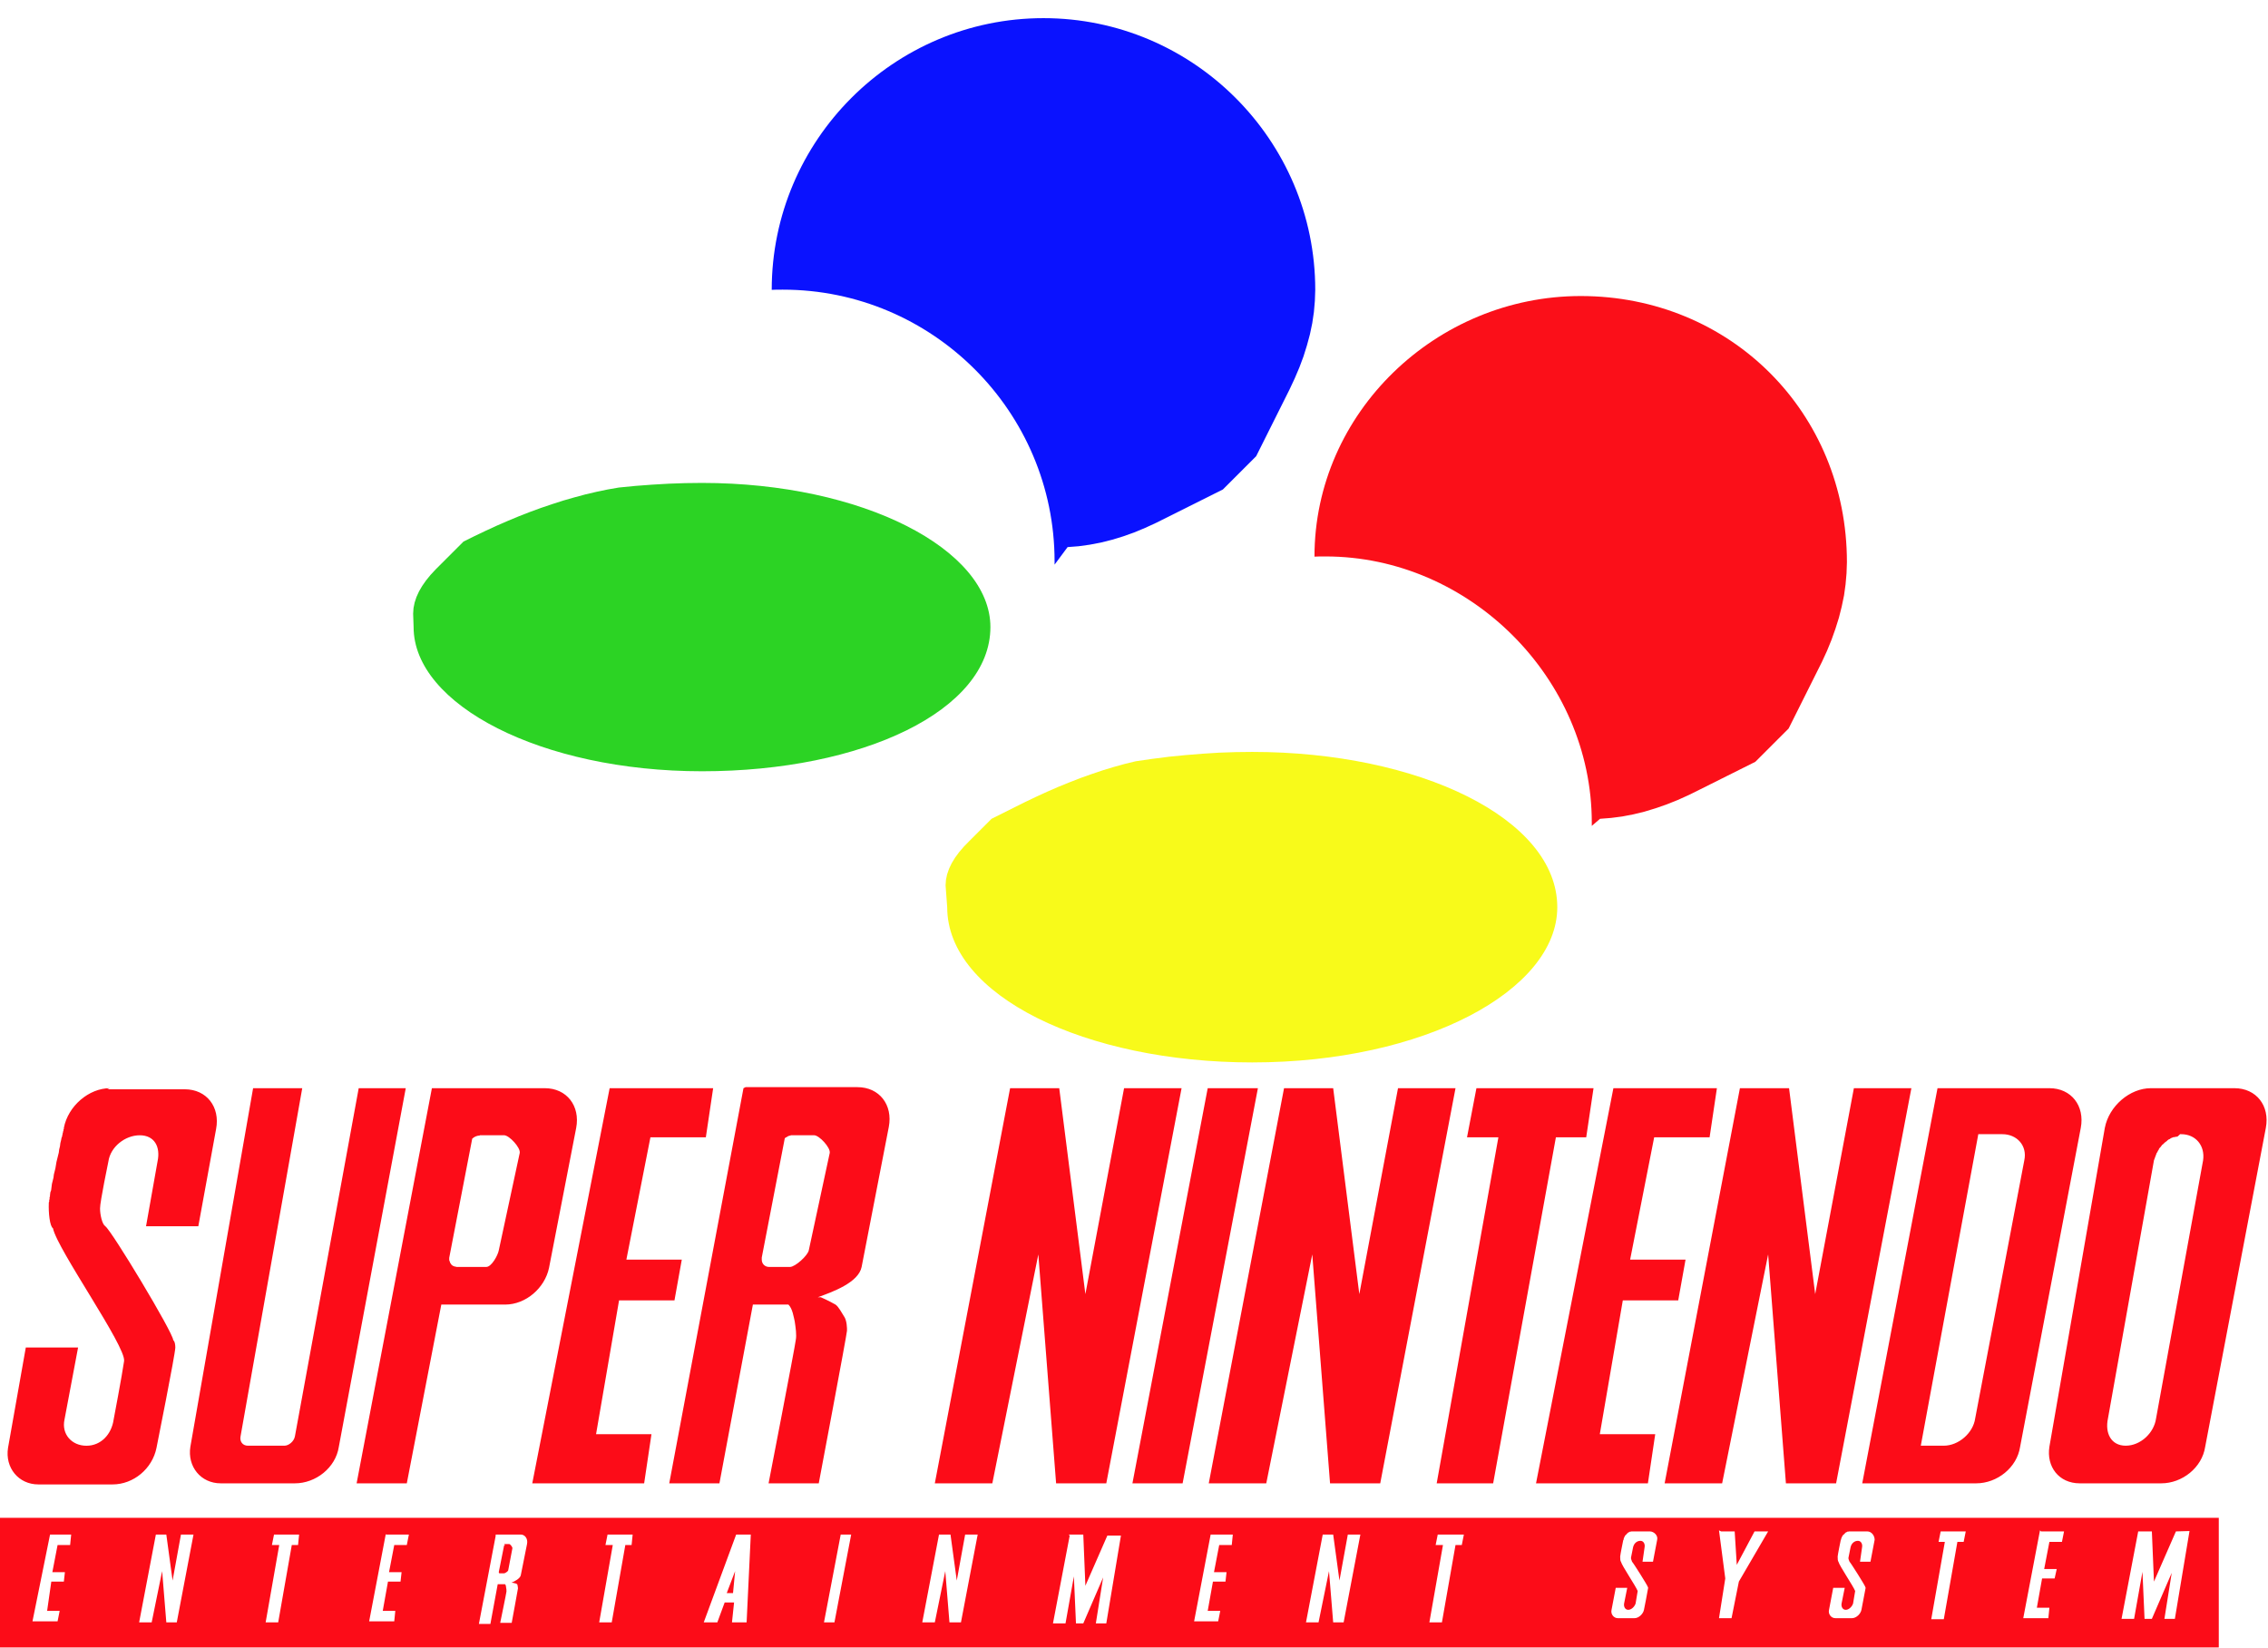
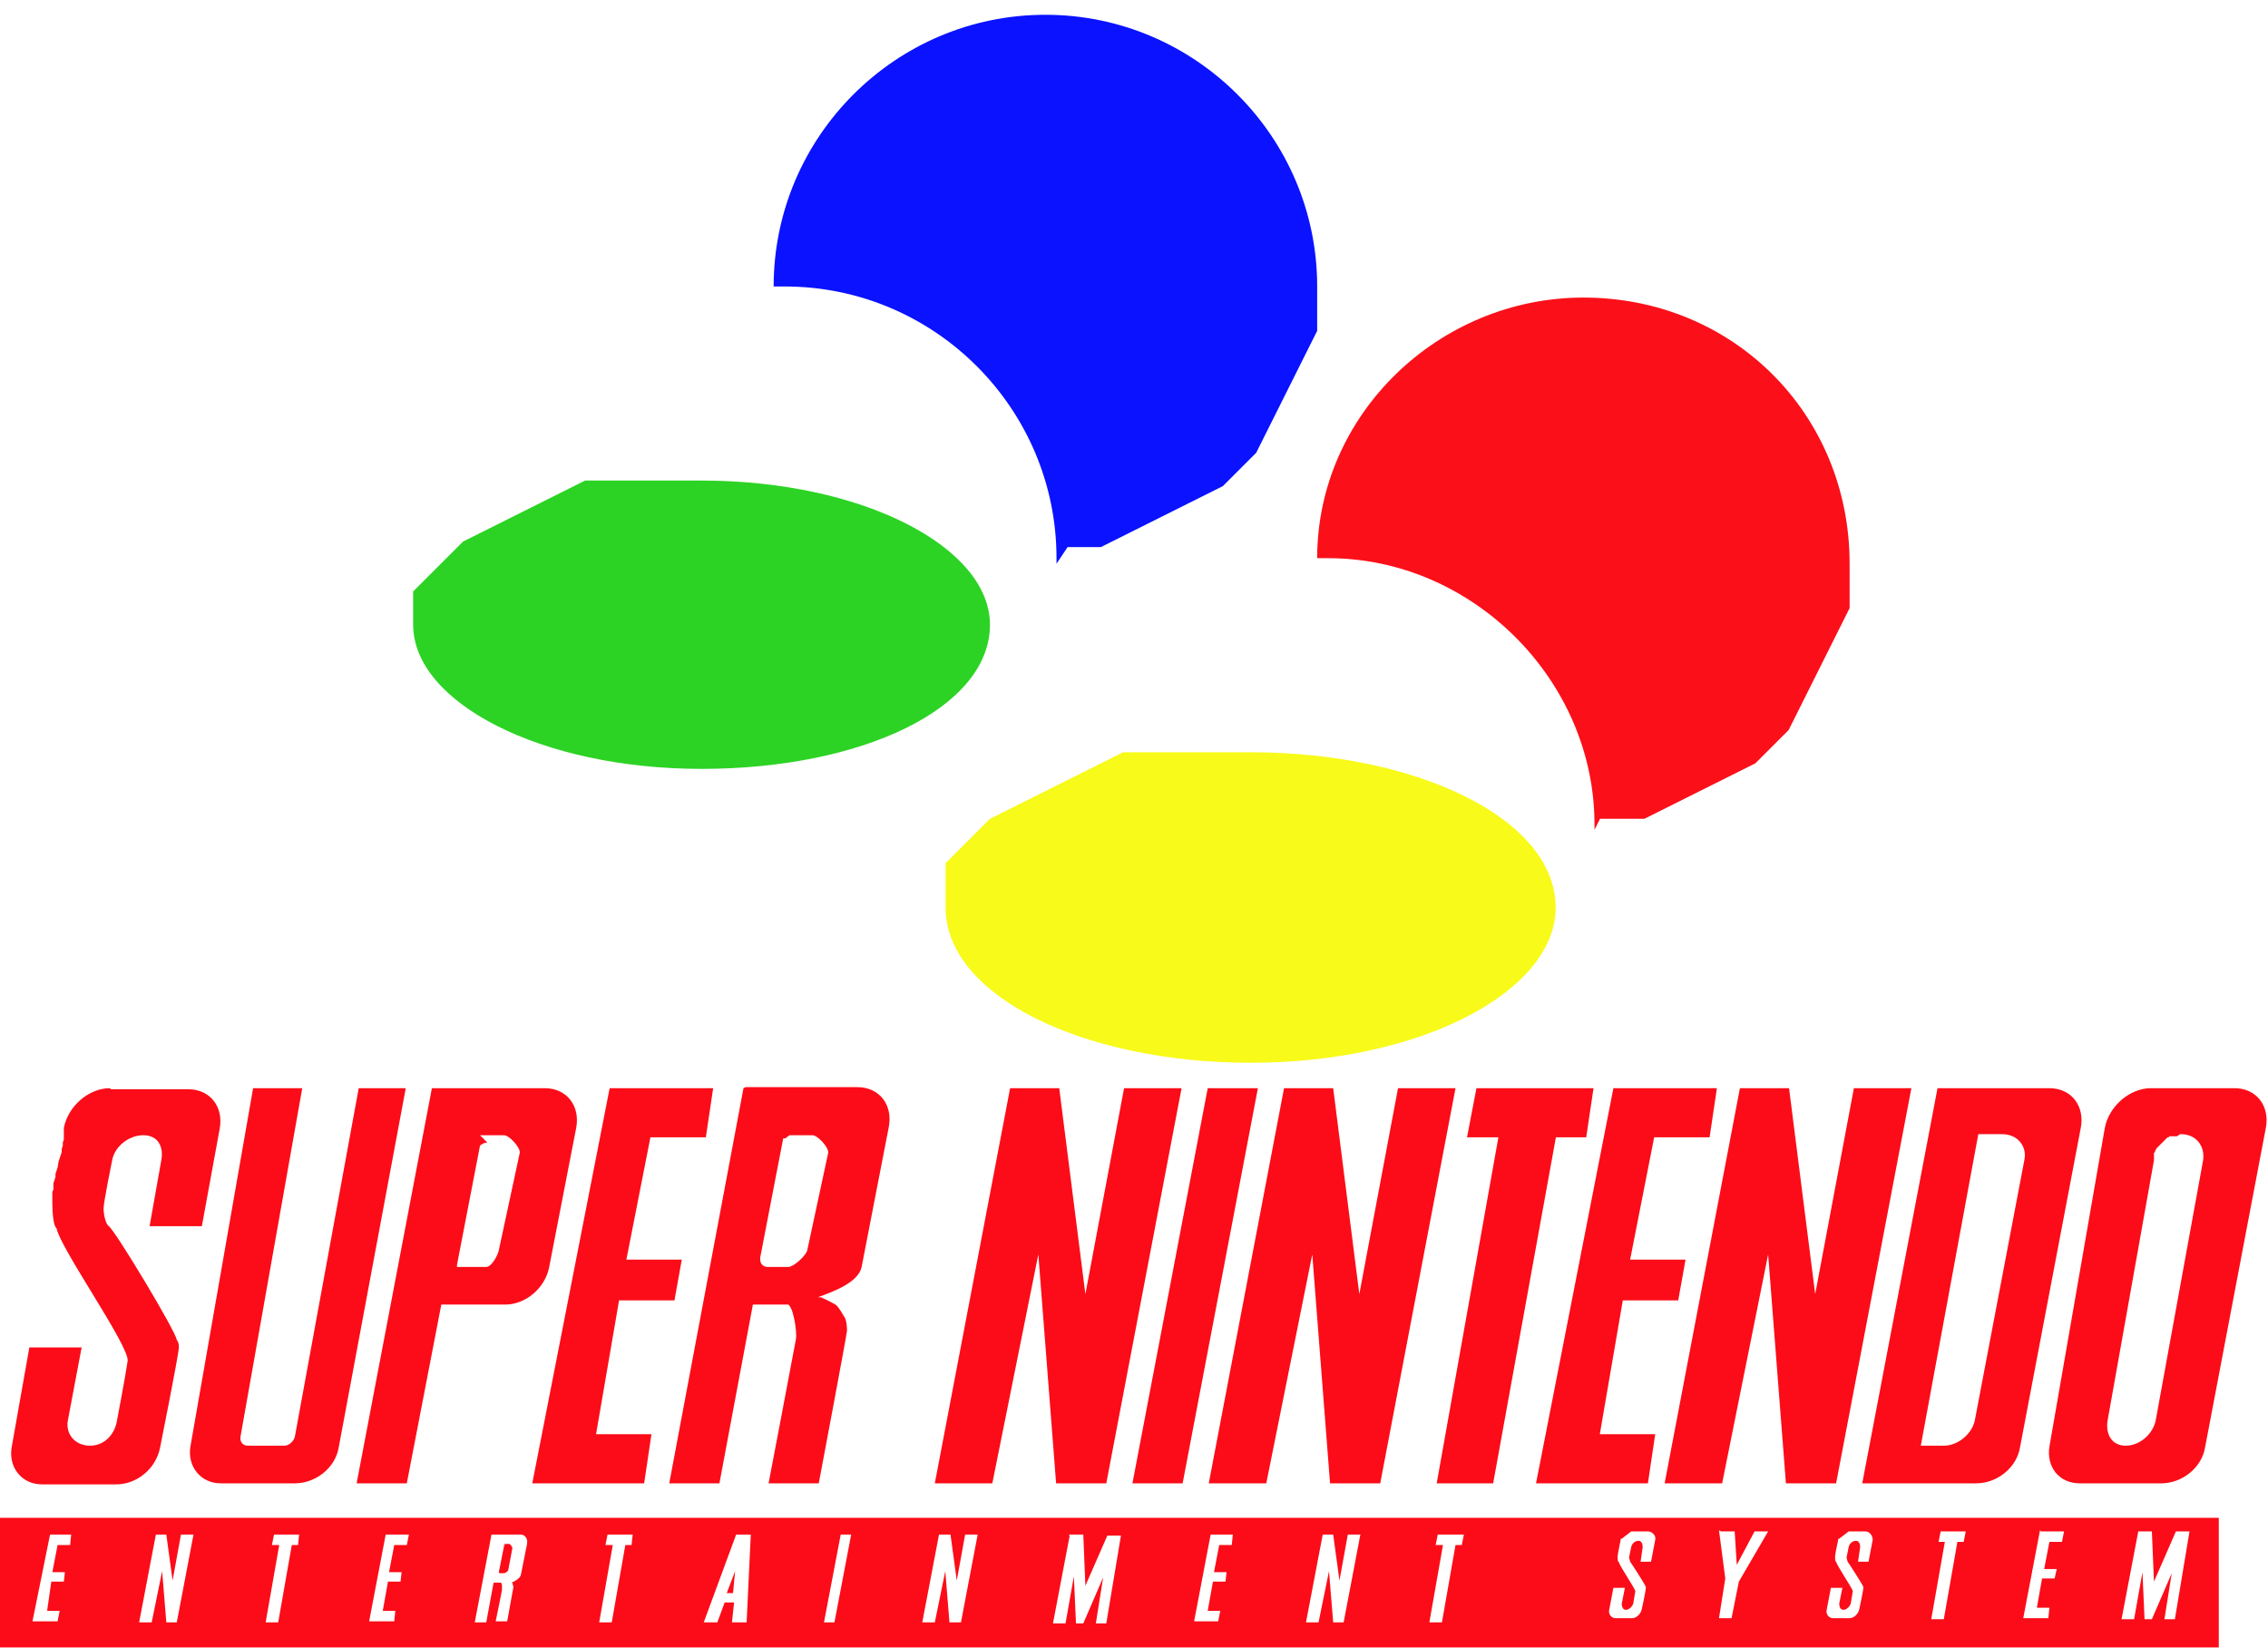
- <svg xmlns="http://www.w3.org/2000/svg" viewBox="0 0 1.553 1.576" height="214.331" width="294.996" version="1.0">
-   <g id="snes-logo-top" transform="matrix(5.30447,0,0,5.304457,1.991369,-1.609025)">
-     <path id="path3324" style="font-style:normal;font-variant:normal;font-weight:normal;font-stretch:normal;letter-spacing:normal;word-spacing:normal;text-anchor:start;fill:#2cd324;fill-opacity:1;fill-rule:nonzero;stroke:#2cd324;stroke-width:0;stroke-linecap:butt;stroke-linejoin:miter;stroke-miterlimit:10.433;stroke-dasharray:none;stroke-dashoffset:0;stroke-opacity:1" d="m -0.359,0.414 6.771e-5,-0.001 2.0139e-4,-0.001 3.2986e-4,-0.001 4.5659e-4,-0.001 5.7986e-4,-0.001 7.0138e-4,-0.001 8.1597e-4,-0.001 9.3055e-4,-0.001 0.001,-0.001 0.001,-0.001 0.001,-0.001 0.001,-0.001 0.001,-0.001 0.002,-9.8958e-4 0.002,-9.5485e-4 0.002,-9.2014e-4 0.002,-8.6805e-4 0.002,-8.3333e-4 0.002,-7.8124e-4 0.002,-7.2916e-4 0.002,-6.7708e-4 0.002,-6.4236e-4 0.002,-5.7291e-4 0.002,-5.3819e-4 0.002,-4.6875e-4 0.002,-4.1666e-4 0.002,-3.4722e-4 0.003,-2.9514e-4 0.003,-2.2569e-4 0.003,-1.7361e-4 0.003,-1.0417e-4 0.003,-3.472e-5 c 0.029,0 0.052,0.012 0.052,0.026 0,0.015 -0.023,0.026 -0.052,0.026 -0.029,0 -0.052,-0.012 -0.052,-0.026 z" />
-     <path id="path3326" style="font-style:normal;font-variant:normal;font-weight:normal;font-stretch:normal;letter-spacing:normal;word-spacing:normal;text-anchor:start;fill:#f8fa1a;fill-opacity:1;fill-rule:nonzero;stroke:#f8fa1a;stroke-width:0;stroke-linecap:butt;stroke-linejoin:miter;stroke-miterlimit:10.433;stroke-dasharray:none;stroke-dashoffset:0;stroke-opacity:1" d="m -0.263,0.463 7.118e-5,-0.001 2.1181e-4,-0.001 3.4722e-4,-0.001 4.7916e-4,-0.001 6.0937e-4,-0.001 7.3611e-4,-0.001 8.5937e-4,-0.001 9.7742e-4,-0.001 0.001,-0.001 0.001,-0.001 0.001,-0.001 0.001,-0.001 0.002,-0.001 0.002,-0.001 0.002,-0.001 0.002,-9.549e-4 0.002,-9.201e-4 0.002,-8.681e-4 0.002,-8.159e-4 0.002,-7.813e-4 0.002,-7.1177e-4 0.002,-6.7708e-4 0.002,-6.0764e-4 0.002,-5.5555e-4 0.002,-4.861e-4 0.003,-4.3403e-4 0.003,-3.8194e-4 0.003,-2.9514e-4 0.003,-2.4305e-4 0.003,-1.9097e-4 0.003,-1.0417e-4 0.003,-3.472e-5 c 0.03,0 0.055,0.012 0.055,0.028 0,0.015 -0.024,0.028 -0.055,0.028 -0.03,0 -0.055,-0.012 -0.055,-0.028 z" />
-     <path id="path3328" style="font-style:normal;font-variant:normal;font-weight:normal;font-stretch:normal;letter-spacing:normal;word-spacing:normal;text-anchor:start;fill:#0a12ff;fill-opacity:1;fill-rule:nonzero;stroke:#0a12ff;stroke-width:0;stroke-linecap:butt;stroke-linejoin:miter;stroke-miterlimit:10.433;stroke-dasharray:none;stroke-dashoffset:0;stroke-opacity:1" d="m -0.241,0.402 0.002,-1.5625e-4 0.002,-2.7777e-4 0.002,-3.8195e-4 0.002,-5.0347e-4 0.002,-6.0763e-4 0.002,-7.118e-4 0.002,-8.3333e-4 0.002,-9.2013e-4 0.002,-0.001 0.002,-0.001 0.002,-0.001 0.002,-0.001 0.002,-0.001 0.002,-0.001 0.002,-0.002 0.002,-0.002 0.002,-0.002 0.001,-0.002 0.001,-0.002 0.001,-0.002 0.001,-0.002 0.001,-0.002 0.001,-0.002 9.375e-4,-0.002 8.5068e-4,-0.002 7.4653e-4,-0.002 6.2499e-4,-0.002 5.3819e-4,-0.002 4.1667e-4,-0.002 2.9514e-4,-0.002 1.7361e-4,-0.002 6.944e-5,-0.002 c 0,-0.027 -0.022,-0.049 -0.049,-0.049 -0.027,0 -0.049,0.022 -0.049,0.049 6.3715e-4,-3.472e-5 0.001,-3.472e-5 0.002,-3.472e-5 0.027,0 0.049,0.022 0.049,0.049 l 0,5.9027e-4" />
-     <path id="path3330" style="font-style:normal;font-variant:normal;font-weight:normal;font-stretch:normal;letter-spacing:normal;word-spacing:normal;text-anchor:start;fill:#fb0f19;fill-opacity:1;fill-rule:nonzero;stroke:#fb0f19;stroke-width:0;stroke-linecap:butt;stroke-linejoin:miter;stroke-miterlimit:10.433;stroke-dasharray:none;stroke-dashoffset:0;stroke-opacity:1" d="m -0.145,0.451 0.002,-1.562e-4 0.002,-2.605e-4 0.002,-3.819e-4 0.002,-4.861e-4 0.002,-6.076e-4 0.002,-6.945e-4 0.002,-7.986e-4 0.002,-9.028e-4 0.002,-9.895e-4 0.002,-0.001 0.002,-0.001 0.002,-0.001 0.002,-0.001 0.002,-0.001 0.002,-0.002 0.002,-0.002 0.002,-0.002 0.001,-0.002 0.001,-0.002 0.001,-0.002 0.001,-0.002 0.001,-0.002 0.001,-0.002 9.2013e-4,-0.002 8.1597e-4,-0.002 7.118e-4,-0.002 6.2499e-4,-0.002 5.0347e-4,-0.002 4.1667e-4,-0.002 2.7777e-4,-0.002 1.7361e-4,-0.002 6.945e-5,-0.002 c 0,-0.027 -0.021,-0.048 -0.048,-0.048 -0.026,0 -0.048,0.021 -0.048,0.047 6.25e-4,-3.472e-5 0.001,-3.472e-5 0.002,-3.472e-5 0.026,0 0.048,0.022 0.048,0.048 l 0,5.903e-4" />
+ <svg xmlns="http://www.w3.org/2000/svg" viewBox="0 0 1.553 1.576" height="214.331" width="294.996">
+   <g transform="matrix(5.30447 0 0 5.304457 1.991369 -1.609025)">
+     <path d="m-0.359 0.414 0-0.001 0-0.001 0-0.001 0-0.001 0.001-0.001 0.001-0.001 0.001-0.001 0.001-0.001 0.001-0.001 0.001-0.001 0.001-0.001 0.001-0.001 0.001-0.001 0.002-0.001 0.002-0.001 0.002-0.001 0.002-0.001 0.002-0.001 0.002-0.001 0.002-0.001 0.002-0.001 0.002-0.001 0.002-0.001 0.002-0.001 0.002-0 0.002-0 0.002-0 0.003-0 0.003-0 0.003-0 0.003-0 0.003-0c0.029 0 0.052 0.012 0.052 0.026 0 0.015-0.023 0.026-0.052 0.026-0.029 0-0.052-0.012-0.052-0.026z" style="fill:#2cd324;letter-spacing:normal;word-spacing:normal" />
+     <path d="m-0.263 0.463 0-0.001 0-0.001 0-0.001 0-0.001 0.001-0.001 0.001-0.001 0.001-0.001 0.001-0.001 0.001-0.001 0.001-0.001 0.001-0.001 0.001-0.001 0.002-0.001 0.002-0.001 0.002-0.001 0.002-0.001 0.002-0.001 0.002-0.001 0.002-0.001 0.002-0.001 0.002-0.001 0.002-0.001 0.002-0.001 0.002-0.001 0.002-0 0.003-0 0.003-0 0.003-0 0.003-0 0.003-0 0.003-0 0.003-0c0.03 0 0.055 0.012 0.055 0.028 0 0.015-0.024 0.028-0.055 0.028-0.03 0-0.055-0.012-0.055-0.028z" style="fill:#f8fa1a;letter-spacing:normal;word-spacing:normal" />
+     <path d="m-0.241 0.402 0.002-0 0.002-0 0.002-0 0.002-0.001 0.002-0.001 0.002-0.001 0.002-0.001 0.002-0.001 0.002-0.001 0.002-0.001 0.002-0.001 0.002-0.001 0.002-0.001 0.002-0.001 0.002-0.002 0.002-0.002 0.002-0.002 0.001-0.002 0.001-0.002 0.001-0.002 0.001-0.002 0.001-0.002 0.001-0.002 0.001-0.002 0.001-0.002 0.001-0.002 0.001-0.002 0.001-0.002 0-0.002 0-0.002 0-0.002 0-0.002c0-0.027-0.022-0.049-0.049-0.049-0.027 0-0.049 0.022-0.049 0.049 0.001-0 0.001-0 0.002-0 0.027 0 0.049 0.022 0.049 0.049l0 0.001" style="fill:#0a12ff;letter-spacing:normal;word-spacing:normal" />
+     <path d="m-0.145 0.451 0.002-0 0.002-0 0.002-0 0.002-0 0.002-0.001 0.002-0.001 0.002-0.001 0.002-0.001 0.002-0.001 0.002-0.001 0.002-0.001 0.002-0.001 0.002-0.001 0.002-0.001 0.002-0.002 0.002-0.002 0.002-0.002 0.001-0.002 0.001-0.002 0.001-0.002 0.001-0.002 0.001-0.002 0.001-0.002 0.001-0.002 0.001-0.002 0.001-0.002 0.001-0.002 0.001-0.002 0-0.002 0-0.002 0-0.002 0-0.002c0-0.027-0.021-0.048-0.048-0.048-0.026 0-0.048 0.021-0.048 0.047 0.001-0 0.001-0 0.002-0 0.026 0 0.048 0.022 0.048 0.048l0 0.001" style="fill:#fb0f19;letter-spacing:normal;word-spacing:normal" />
  </g>
-   <path d="m -0.203,1.041 c -0.02,0 -0.04,0.017 -0.044,0.038 l 0,3.719e-4 0,3.719e-4 0,3.72e-4 -3.7189e-4,3.719e-4 0,7.439e-4 0,3.719e-4 -3.7193e-4,7.439e-4 0,7.438e-4 -3.7199e-4,7.44e-4 0,0.001 -3.7194e-4,7.438e-4 0,0.001 -3.7199e-4,0.001 -3.7189e-4,0.001 -3.7193e-4,0.002 -7.4393e-4,0.003 -3.7188e-4,0.003 -7.4388e-4,0.003 -3.7204e-4,0.003 -7.4377e-4,0.003 -7.4382e-4,0.003 -7.4393e-4,0.003 -0.001,0.006 -7.4387e-4,0.003 -7.4387e-4,0.003 -3.7194e-4,0.003 -7.4393e-4,0.003 -7.4387e-4,0.003 -3.7189e-4,0.003 -3.7199e-4,0.003 -7.4382e-4,0.002 -3.7204e-4,0.003 0,0.001 -3.7183e-4,7.439e-4 0,0.001 0,7.439e-4 -3.7194e-4,0.001 0,7.438e-4 0,7.439e-4 -3.7194e-4,7.439e-4 0,3.719e-4 0,3.72e-4 c -3.8367e-4,0.009 8.8074e-4,0.022 0.004,0.024 0.004,0.02 0.07,0.113 0.068,0.127 -0.002,0.014 -0.01,0.056 -0.01,0.056 -0.002,0.014 -0.012,0.025 -0.026,0.025 -0.014,0 -0.024,-0.011 -0.021,-0.025 l 0.013,-0.069 -0.05,0 -0.017,0.096 c -0.003,0.019 0.01,0.035 0.029,0.035 l 0.071,0 c 0.02,0 0.038,-0.015 0.042,-0.035 0,0 0.018,-0.09 0.018,-0.096 -7.669e-5,-0.006 -0.002,-0.007 -0.002,-0.007 0,-0.007 -0.059,-0.105 -0.065,-0.109 -0.003,-0.002 -0.005,-0.011 -0.005,-0.017 -1.1506e-4,-0.006 0.008,-0.045 0.008,-0.045 0.002,-0.014 0.016,-0.025 0.03,-0.025 0.014,0 0.02,0.011 0.017,0.025 l -0.011,0.062 0.05,0 0.017,-0.093 c 0.004,-0.021 -0.009,-0.038 -0.03,-0.038 l -0.074,0 z m 0.137,0 -0.06,0.343 c -0.003,0.019 0.01,0.035 0.029,0.035 l 0.071,0 c 0.02,0 0.039,-0.015 0.042,-0.035 l 0.064,-0.343 -0.045,0 -0.061,0.333 c -8.8231e-4,0.005 -0.006,0.009 -0.01,0.009 l -0.035,0 c -0.005,0 -0.008,-0.004 -0.007,-0.009 l 0.059,-0.333 -0.048,0 z m 0.171,0 -0.072,0.378 0.048,0 0.033,-0.171 0.061,0 c 0.02,0 0.038,-0.016 0.042,-0.035 l 0.026,-0.134 c 0.004,-0.021 -0.009,-0.038 -0.03,-0.038 l -0.06,0 -0.048,0 z m 0.17,0 -0.074,0.378 0.107,0 0.007,-0.047 -0.053,0 0.022,-0.128 0.053,0 0.007,-0.039 -0.053,0 0.023,-0.117 0.053,0 0.007,-0.047 -0.1,0 z m 0.128,0 -0.071,0.378 0.048,0 0.032,-0.171 0.034,0 c 0.004,0.004 0.005,0.012 0.006,0.016 8.823e-4,0.006 0.002,0.013 0.001,0.018 -6.1366e-4,0.006 -0.026,0.137 -0.026,0.137 l 0.048,0 c 0,0 0.027,-0.143 0.027,-0.146 7.677e-5,-0.002 4.88e-6,-0.01 -0.003,-0.014 -0.002,-0.003 -0.005,-0.009 -0.008,-0.011 -0.007,-0.004 -0.014,-0.007 -0.014,-0.007 l -0.003,0 c 0.014,-0.005 0.039,-0.014 0.042,-0.029 l 0.026,-0.134 c 0.004,-0.021 -0.009,-0.038 -0.03,-0.038 l -0.107,0 z m 0.255,0 -0.072,0.378 0.055,0 0.044,-0.219 0.017,0.219 0.048,0 0.072,-0.378 -0.055,0 -0.037,0.197 -0.025,-0.197 -0.048,0 z m 0.189,0 -0.072,0.378 0.048,0 0.072,-0.378 -0.048,0 z m 0.073,0 -0.072,0.378 0.055,0 0.044,-0.219 0.017,0.219 0.048,0 0.072,-0.378 -0.055,0 -0.037,0.197 -0.025,-0.197 -0.048,0 z m 0.184,0 -0.009,0.047 0.03,0 -0.059,0.331 0.054,0 0.06,-0.331 0.029,0 0.007,-0.047 -0.112,0 z m 0.131,0 -0.074,0.378 0.107,0 0.007,-0.047 -0.053,0 0.022,-0.128 0.053,0 0.007,-0.039 -0.053,0 0.023,-0.117 0.053,0 0.007,-0.047 -0.1,0 z m 0.121,0 -0.072,0.378 0.055,0 0.044,-0.219 0.017,0.219 0.048,0 0.072,-0.378 -0.055,0 -0.037,0.197 -0.025,-0.197 -0.048,0 z m 0.189,0 -0.072,0.378 0.109,0 c 0.02,0 0.039,-0.015 0.042,-0.035 l 0.058,-0.305 c 0.004,-0.021 -0.009,-0.038 -0.03,-0.038 l -0.107,0 z m 0.204,0 c -0.02,-1e-7 -0.04,0.017 -0.044,0.038 l -0.053,0.305 c -0.003,0.019 0.009,0.035 0.029,0.035 l 0.078,0 c 0.02,0 0.039,-0.015 0.042,-0.035 l 0.058,-0.305 c 0.004,-0.021 -0.009,-0.038 -0.03,-0.038 l -0.081,0 z m -0.164,0.044 0.022,0 c 0.014,0 0.024,0.011 0.021,0.025 l -0.047,0.247 c -0.002,0.014 -0.016,0.026 -0.03,0.026 l -0.022,0 0.055,-0.298 z m 0.192,0 0.001,0 c 0.014,0 0.023,0.011 0.021,0.025 l -0.045,0.247 c -0.002,0.014 -0.015,0.026 -0.029,0.026 -0.014,1e-7 -0.02,-0.012 -0.017,-0.026 l 0.044,-0.247 3.719e-4,-0.001 3.719e-4,-0.001 3.72e-4,-0.001 3.719e-4,-0.001 3.719e-4,-0.001 3.719e-4,-0.001 3.72e-4,-0.001 7.438e-4,-0.001 3.72e-4,-0.001 7.438e-4,-0.001 3.72e-4,-0.001 7.438e-4,-0.001 7.44e-4,-7.439e-4 7.439e-4,-0.001 7.438e-4,-0.001 0.001,-7.438e-4 7.439e-4,-7.439e-4 7.438e-4,-7.439e-4 0.001,-7.439e-4 0.001,-7.438e-4 7.438e-4,-7.439e-4 0.001,-7.439e-4 0.001,-3.719e-4 0.001,-7.439e-4 7.439e-4,-3.719e-4 0.001,-3.72e-4 0.001,-3.719e-4 0.001,0 0.001,-3.719e-4 0.001,0 0.001,-3.72e-4 z m -1.626,0.001 0.023,0 c 0.005,-1e-7 0.016,0.012 0.015,0.017 l -0.02,0.093 c -9.2067e-4,0.005 -0.007,0.016 -0.012,0.016 l -0.028,0 -3.7192e-4,0 -3.7196e-4,0 -3.7192e-4,-3.72e-4 -3.7193e-4,0 -3.7194e-4,0 -3.7194e-4,0 -3.7194e-4,0 0,-3.719e-4 -3.7192e-4,0 -3.7194e-4,0 -3.7194e-4,-3.719e-4 -3.7193e-4,0 -3.7194e-4,-3.72e-4 -3.7193e-4,-3.719e-4 -3.7194e-4,0 0,-3.719e-4 -3.7193e-4,-3.72e-4 -3.7193e-4,-3.719e-4 0,-3.719e-4 -3.7195e-4,-3.72e-4 -3.7193e-4,-3.719e-4 0,-3.719e-4 0,-3.72e-4 -3.7193e-4,-3.719e-4 0,-3.72e-4 0,-3.719e-4 -3.7193e-4,-3.719e-4 0,-3.72e-4 c -6e-8,-6.136e-4 -7.673e-5,-0.002 0,-0.002 l 0.022,-0.114 c 0.002,-0.002 0.005,-0.003 0.007,-0.003 z m 0.296,0 3.7192e-4,0 3.7194e-4,0 3.7194e-4,0 3.7193e-4,0 0.022,0 c 0.005,-1e-7 0.016,0.012 0.015,0.017 l -0.02,0.093 c -8.8217e-4,0.005 -0.013,0.016 -0.018,0.016 l -0.02,0 c -0.004,0 -0.007,-0.003 -0.007,-0.007 0,-6.137e-4 -7.675e-5,-0.002 0,-0.002 l 0.022,-0.114 3.7193e-4,-3.72e-4 3.7193e-4,-3.719e-4 7.4388e-4,-3.719e-4 3.7193e-4,0 3.7193e-4,-3.719e-4 3.7194e-4,-3.72e-4 3.7194e-4,0 3.7192e-4,-3.719e-4 3.7195e-4,0 7.4386e-4,-3.719e-4 3.7194e-4,0 3.7193e-4,0 3.7195e-4,0 0,-3.719e-4 z m -0.756,0.366 0,0.124 2.123,0 0,-0.124 -2.123,0 z m 1.561,0.013 3.719e-4,0 3.72e-4,0 3.719e-4,0 3.719e-4,0 3.719e-4,0 0.016,0 c 0.004,0 0.008,0.004 0.007,0.008 l -0.004,0.021 -0.01,0 0.002,-0.014 c 4.987e-4,-0.003 -0.001,-0.006 -0.004,-0.006 -0.003,0 -0.006,0.002 -0.007,0.006 l -0.002,0.01 c -3.068e-4,5.985e-4 6.174e-4,0.003 0.001,0.004 0.001,7.941e-4 0.015,0.023 0.015,0.024 3.071e-4,8.093e-4 4.871e-4,0.001 3.72e-4,0.001 -3.838e-4,0.003 -0.004,0.021 -0.004,0.021 -8.057e-4,0.004 -0.005,0.008 -0.009,0.008 l -0.016,0 c -0.004,0 -0.007,-0.004 -0.006,-0.008 l 0.004,-0.021 0.011,0 -0.003,0.015 c -4.988e-4,0.003 0.001,0.006 0.004,0.006 0.003,0 0.006,-0.003 0.007,-0.006 l 0.002,-0.012 c -0.002,-0.005 -0.015,-0.024 -0.016,-0.028 -5.752e-4,-4.95e-4 -8.205e-4,-0.003 -7.439e-4,-0.005 1.152e-4,-0.002 0.003,-0.016 0.003,-0.016 l 3.719e-4,0 0,-3.719e-4 0,-3.719e-4 0,-3.72e-4 3.719e-4,-7.438e-4 0,-3.719e-4 3.72e-4,-3.72e-4 0,-3.72e-4 3.719e-4,-3.719e-4 0,-3.719e-4 3.719e-4,-3.719e-4 3.72e-4,-3.72e-4 0,-3.719e-4 3.719e-4,0 3.719e-4,-3.719e-4 3.72e-4,-3.72e-4 3.719e-4,-3.719e-4 0,-3.72e-4 3.719e-4,0 3.719e-4,-3.719e-4 3.72e-4,-3.719e-4 3.719e-4,0 3.72e-4,-3.72e-4 3.719e-4,0 3.72e-4,-3.719e-4 3.719e-4,0 7.439e-4,0 3.719e-4,-3.719e-4 z m 0.086,0 0.013,0 0.002,0.032 0.017,-0.032 0.013,0 -0.028,0.048 -0.007,0.035 -0.012,0 0.006,-0.038 -0.006,-0.046 z m 0.122,0 3.72e-4,0 3.72e-4,0 3.718e-4,0 3.72e-4,0 3.72e-4,0 0.016,0 c 0.004,0 0.007,0.004 0.007,0.008 l -0.004,0.021 -0.01,0 0.002,-0.014 c 4.987e-4,-0.003 -0.001,-0.006 -0.004,-0.006 -0.003,0 -0.006,0.002 -0.007,0.006 l -0.002,0.01 c -3.834e-4,5.985e-4 5.022e-4,0.003 0.001,0.004 0.001,7.941e-4 0.015,0.023 0.015,0.024 3.834e-4,8.093e-4 3.72e-4,0.001 3.72e-4,0.001 -4.991e-4,0.003 -0.004,0.021 -0.004,0.021 -8.057e-4,0.004 -0.005,0.008 -0.009,0.008 l -0.016,0 c -0.004,0 -0.007,-0.004 -0.006,-0.008 l 0.004,-0.021 0.011,0 -0.003,0.015 c -4.988e-4,0.003 0.001,0.006 0.004,0.006 0.003,0 0.006,-0.003 0.007,-0.006 l 0.002,-0.012 c -0.002,-0.005 -0.015,-0.024 -0.016,-0.028 -5.755e-4,-4.95e-4 -8.208e-4,-0.003 -7.439e-4,-0.005 1.151e-4,-0.002 0.003,-0.016 0.003,-0.016 l 3.72e-4,-3.719e-4 0,-3.719e-4 0,-3.72e-4 3.72e-4,-7.438e-4 0,-3.719e-4 3.718e-4,-3.72e-4 0,-3.72e-4 3.72e-4,-3.719e-4 0,-3.719e-4 3.719e-4,-3.719e-4 3.72e-4,-3.72e-4 0,-3.719e-4 3.719e-4,0 3.719e-4,-3.719e-4 3.72e-4,-3.72e-4 3.718e-4,-3.719e-4 3.72e-4,-3.72e-4 3.719e-4,-3.719e-4 3.719e-4,-3.719e-4 3.72e-4,0 3.719e-4,-3.72e-4 3.72e-4,0 3.719e-4,-3.719e-4 3.719e-4,0 7.439e-4,0 3.719e-4,-3.719e-4 z m 0.087,0 0.025,0 -0.002,0.01 -0.006,0 -0.013,0.074 -0.012,0 0.013,-0.074 -0.006,0 0.002,-0.01 z m 0.097,0 0.022,0 -0.002,0.01 -0.012,0 -0.005,0.026 0.012,0 -0.002,0.009 -0.012,0 -0.005,0.028 0.012,0 -0.001,0.01 -0.024,0 0.016,-0.084 z m 0.092,0 0.014,0 0.002,0.048 0.021,-0.048 0.013,-3.719e-4 -0.014,0.084 -0.01,0 0.007,-0.044 -0.019,0.044 -0.007,0 -0.002,-0.045 -0.008,0.045 -0.012,0 0.016,-0.084 z m -1.998,0.003 0.022,0 -0.001,0.01 -0.012,0 -0.005,0.026 0.012,0 -0.001,0.009 -0.012,0 -0.004,0.028 0.012,0 -0.002,0.01 -0.024,0 0.017,-0.084 z m 0.103,0 0.01,0 0.006,0.044 0.008,-0.044 0.012,0 -0.016,0.084 -0.01,0 -0.004,-0.049 -0.01,0.049 -0.012,0 0.016,-0.084 z m 0.112,0 0.025,0 -0.001,0.01 -0.006,0 -0.013,0.074 -0.012,0 0.013,-0.074 -0.007,0 0.002,-0.01 z m 0.108,0 0.022,0 -0.002,0.01 -0.012,0 -0.005,0.026 0.012,0 -0.001,0.009 -0.012,0 -0.005,0.028 0.012,0 -0.001,0.01 -0.024,0 0.016,-0.084 z m 0.105,0 0.024,0 c 0.004,-1e-7 0.007,0.004 0.006,0.009 l -0.006,0.03 c -6.1381e-4,0.003 -0.006,0.006 -0.009,0.007 l 7.4386e-4,0 3.7194e-4,0 3.7194e-4,0 0,3.719e-4 3.7193e-4,0 3.7194e-4,0 3.7193e-4,0 3.7194e-4,0 3.7193e-4,3.719e-4 3.7193e-4,0 3.7194e-4,0 3.7194e-4,0 0,3.719e-4 3.7194e-4,0 3.7192e-4,0 0,3.72e-4 3.7194e-4,0 c 4.9868e-4,9.015e-4 7.4387e-4,0.004 7.4387e-4,0.004 0,4.947e-4 -0.006,0.033 -0.006,0.033 l -0.011,0 c 0,0 0.006,-0.029 0.006,-0.03 1.151e-4,-0.001 -1.418e-4,-0.003 -3.7194e-4,-0.004 -7.671e-5,-8.975e-4 -1.1845e-4,-0.002 -0.001,-0.003 l -0.007,0 -0.007,0.038 -0.011,0 0.016,-0.084 z m 0.106,0 0.025,0 -0.001,0.01 -0.006,0 -0.013,0.074 -0.012,0 0.013,-0.074 -0.007,0 0.002,-0.01 z m 0.124,0 0.014,0 -0.004,0.084 -0.014,0 0.002,-0.019 -0.009,0 -0.007,0.019 -0.013,0 0.031,-0.084 z m 0.099,0 0.011,0 -0.016,0.084 -0.01,0 0.016,-0.084 z m 0.096,0 0.01,0 0.006,0.044 0.008,-0.044 0.012,0 -0.016,0.084 -0.011,0 -0.004,-0.049 -0.01,0.049 -0.012,0 0.016,-0.084 z m 0.123,0 0.014,0 0.002,0.049 0.021,-0.048 0.013,0 -0.014,0.084 -0.01,0 0.007,-0.044 -0.019,0.044 -0.007,0 -0.002,-0.045 -0.008,0.045 -0.012,0 0.016,-0.084 z m 0.135,0 0.022,0 -0.001,0.01 -0.012,0 -0.005,0.026 0.012,0 -0.001,0.009 -0.012,0 -0.005,0.028 0.012,0 -0.002,0.01 -0.023,0 0.016,-0.084 z m 0.108,0 0.01,0 0.006,0.044 0.008,-0.044 0.012,0 -0.016,0.084 -0.01,0 -0.004,-0.049 -0.01,0.049 -0.012,0 0.016,-0.084 z m 0.11,0 0.025,0 -0.002,0.01 -0.006,0 -0.013,0.074 -0.012,0 0.013,-0.074 -0.007,0 0.002,-0.01 z m -0.892,0.01 c -5.753e-4,0 -0.001,3.411e-4 -0.001,7.439e-4 l -0.005,0.025 c 2e-8,1.955e-4 0,1.649e-4 0,3.719e-4 2e-8,8.093e-4 5.671e-4,0.001 0.001,0.001 l 0.004,0 c 0.001,0 0.004,-0.002 0.004,-0.003 l 0.004,-0.021 c 1.9181e-4,-0.001 -0.002,-0.004 -0.003,-0.004 l -0.005,0 z m 0.22,0.025 -0.008,0.021 0.006,0 0.002,-0.021 z" style="font-style:normal;font-variant:normal;font-weight:normal;font-stretch:normal;letter-spacing:normal;word-spacing:normal;text-anchor:start;fill:#fc0c18;fill-opacity:1;fill-rule:nonzero;stroke:#fc0c18;stroke-width:0;stroke-linecap:butt;stroke-linejoin:miter;stroke-miterlimit:10.433;stroke-dasharray:none;stroke-dashoffset:0;stroke-opacity:1" id="snes-logo-bt" />
+   <path d="m-0.203 1.041c-0.02 0-0.04 0.017-0.044 0.038l0 0 0 0 0 0-0 0 0 0.001 0 0-0 0.001 0 0.001-0 0.001 0 0.001-0 0.001 0 0.001-0 0.001-0 0.001-0 0.002-0.001 0.003-0 0.003-0.001 0.003-0 0.003-0.001 0.003-0.001 0.003-0.001 0.003-0.001 0.006-0.001 0.003-0.001 0.003-0 0.003-0.001 0.003-0.001 0.003-0 0.003-0 0.003-0.001 0.002-0 0.003 0 0.001-0 0.001 0 0.001 0 0.001-0 0.001 0 0.001 0 0.001-0 0.001 0 0 0 0c-0 0.009 0.001 0.022 0.004 0.024 0.004 0.02 0.07 0.113 0.068 0.127-0.002 0.014-0.01 0.056-0.01 0.056-0.002 0.014-0.012 0.025-0.026 0.025-0.014 0-0.024-0.011-0.021-0.025l0.013-0.069-0.05 0-0.017 0.096c-0.003 0.019 0.01 0.035 0.029 0.035l0.071 0c0.02 0 0.038-0.015 0.042-0.035 0 0 0.018-0.09 0.018-0.096-0-0.006-0.002-0.007-0.002-0.007 0-0.007-0.059-0.105-0.065-0.109-0.003-0.002-0.005-0.011-0.005-0.017-0-0.006 0.008-0.045 0.008-0.045 0.002-0.014 0.016-0.025 0.03-0.025 0.014 0 0.02 0.011 0.017 0.025l-0.011 0.062 0.05 0 0.017-0.093c0.004-0.021-0.009-0.038-0.03-0.038l-0.074 0zm0.137 0-0.06 0.343c-0.003 0.019 0.01 0.035 0.029 0.035l0.071 0c0.02 0 0.039-0.015 0.042-0.035l0.064-0.343-0.045 0-0.061 0.333c-0.001 0.005-0.006 0.009-0.01 0.009l-0.035 0c-0.005 0-0.008-0.004-0.007-0.009l0.059-0.333-0.048 0zm0.171 0-0.072 0.378 0.048 0 0.033-0.171 0.061 0c0.02 0 0.038-0.016 0.042-0.035l0.026-0.134c0.004-0.021-0.009-0.038-0.03-0.038l-0.06 0-0.048 0zm0.17 0-0.074 0.378 0.107 0 0.007-0.047-0.053 0 0.022-0.128 0.053 0 0.007-0.039-0.053 0 0.023-0.117 0.053 0 0.007-0.047-0.1 0zm0.128 0-0.071 0.378 0.048 0 0.032-0.171 0.034 0c0.004 0.004 0.005 0.012 0.006 0.016 0.001 0.006 0.002 0.013 0.001 0.018-0.001 0.006-0.026 0.137-0.026 0.137l0.048 0c0 0 0.027-0.143 0.027-0.146 0-0.002 0-0.01-0.003-0.014-0.002-0.003-0.005-0.009-0.008-0.011-0.007-0.004-0.014-0.007-0.014-0.007l-0.003 0c0.014-0.005 0.039-0.014 0.042-0.029l0.026-0.134c0.004-0.021-0.009-0.038-0.03-0.038l-0.107 0zm0.255 0-0.072 0.378 0.055 0 0.044-0.219 0.017 0.219 0.048 0 0.072-0.378-0.055 0-0.037 0.197-0.025-0.197-0.048 0zm0.189 0-0.072 0.378 0.048 0 0.072-0.378-0.048 0zm0.073 0-0.072 0.378 0.055 0 0.044-0.219 0.017 0.219 0.048 0 0.072-0.378-0.055 0-0.037 0.197-0.025-0.197-0.048 0zm0.184 0-0.009 0.047 0.03 0-0.059 0.331 0.054 0 0.06-0.331 0.029 0 0.007-0.047-0.112 0zm0.131 0-0.074 0.378 0.107 0 0.007-0.047-0.053 0 0.022-0.128 0.053 0 0.007-0.039-0.053 0 0.023-0.117 0.053 0 0.007-0.047-0.1 0zm0.121 0-0.072 0.378 0.055 0 0.044-0.219 0.017 0.219 0.048 0 0.072-0.378-0.055 0-0.037 0.197-0.025-0.197-0.048 0zm0.189 0-0.072 0.378 0.109 0c0.02 0 0.039-0.015 0.042-0.035l0.058-0.305c0.004-0.021-0.009-0.038-0.03-0.038l-0.107 0zm0.204 0c-0.02-1e-7-0.04 0.017-0.044 0.038l-0.053 0.305c-0.003 0.019 0.009 0.035 0.029 0.035l0.078 0c0.02 0 0.039-0.015 0.042-0.035l0.058-0.305c0.004-0.021-0.009-0.038-0.03-0.038l-0.081 0zm-0.164 0.044 0.022 0c0.014 0 0.024 0.011 0.021 0.025l-0.047 0.247c-0.002 0.014-0.016 0.026-0.03 0.026l-0.022 0 0.055-0.298zm0.192 0 0.001 0c0.014 0 0.023 0.011 0.021 0.025l-0.045 0.247c-0.002 0.014-0.015 0.026-0.029 0.026-0.014 1e-7-0.02-0.012-0.017-0.026l0.044-0.247 0-0.001 0-0.001 0-0.001 0-0.001 0-0.001 0-0.001 0-0.001 0.001-0.001 0-0.001 0.001-0.001 0-0.001 0.001-0.001 0.001-0.001 0.001-0.001 0.001-0.001 0.001-0.001 0.001-0.001 0.001-0.001 0.001-0.001 0.001-0.001 0.001-0.001 0.001-0.001 0.001-0 0.001-0.001 0.001-0 0.001-0 0.001-0 0.001 0 0.001-0 0.001 0 0.001-0zm-1.626 0.001 0.023 0c0.005-1e-7 0.016 0.012 0.015 0.017l-0.02 0.093c-0.001 0.005-0.007 0.016-0.012 0.016l-0.028 0-0 0-0 0-0-0-0 0-0 0-0 0-0 0 0-0-0 0-0 0-0-0-0 0-0-0-0-0-0 0 0-0-0-0-0-0 0-0-0-0-0-0 0-0 0-0-0-0 0-0 0-0-0-0 0-0c-6e-8-0.001-0-0.002 0-0.002l0.022-0.114c0.002-0.002 0.005-0.003 0.007-0.003zm0.296 0 0 0 0 0 0 0 0 0 0.022 0c0.005-1e-7 0.016 0.012 0.015 0.017l-0.02 0.093c-0.001 0.005-0.013 0.016-0.018 0.016l-0.02 0c-0.004 0-0.007-0.003-0.007-0.007 0-0.001-0-0.002 0-0.002l0.022-0.114 0-0 0-0 0.001-0 0 0 0-0 0-0 0 0 0-0 0 0 0.001-0 0 0 0 0 0 0 0-0zm-0.756 0.366 0 0.124 2.123 0 0-0.124-2.123 0zm1.561 0.013 0 0 0 0 0 0 0 0 0 0 0.016 0c0.004 0 0.008 0.004 0.007 0.008l-0.004 0.021-0.01 0 0.002-0.014c0-0.003-0.001-0.006-0.004-0.006-0.003 0-0.006 0.002-0.007 0.006l-0.002 0.01c-0 0.001 0.001 0.003 0.001 0.004 0.001 0.001 0.015 0.023 0.015 0.024 0 0.001 0 0.001 0 0.001-0 0.003-0.004 0.021-0.004 0.021-0.001 0.004-0.005 0.008-0.009 0.008l-0.016 0c-0.004 0-0.007-0.004-0.006-0.008l0.004-0.021 0.011 0-0.003 0.015c-0 0.003 0.001 0.006 0.004 0.006 0.003 0 0.006-0.003 0.007-0.006l0.002-0.012c-0.002-0.005-0.015-0.024-0.016-0.028-0.001-0-0.001-0.003-0.001-0.005 0-0.002 0.003-0.016 0.003-0.016l0 0 0-0 0-0 0-0 0-0.001 0-0 0-0 0-0 0-0 0-0 0-0 0-0 0-0 0 0 0-0 0-0 0-0 0-0 0 0 0-0 0-0 0 0 0-0 0 0 0-0 0 0 0.001 0 0-0zm0.086 0 0.013 0 0.002 0.032 0.017-0.032 0.013 0-0.028 0.048-0.007 0.035-0.012 0 0.006-0.038-0.006-0.046zm0.122 0 0 0 0 0 0 0 0 0 0 0 0.016 0c0.004 0 0.007 0.004 0.007 0.008l-0.004 0.021-0.01 0 0.002-0.014c0-0.003-0.001-0.006-0.004-0.006-0.003 0-0.006 0.002-0.007 0.006l-0.002 0.01c-0 0.001 0.001 0.003 0.001 0.004 0.001 0.001 0.015 0.023 0.015 0.024 0 0.001 0 0.001 0 0.001-0 0.003-0.004 0.021-0.004 0.021-0.001 0.004-0.005 0.008-0.009 0.008l-0.016 0c-0.004 0-0.007-0.004-0.006-0.008l0.004-0.021 0.011 0-0.003 0.015c-0 0.003 0.001 0.006 0.004 0.006 0.003 0 0.006-0.003 0.007-0.006l0.002-0.012c-0.002-0.005-0.015-0.024-0.016-0.028-0.001-0-0.001-0.003-0.001-0.005 0-0.002 0.003-0.016 0.003-0.016l0-0 0-0 0-0 0-0.001 0-0 0-0 0-0 0-0 0-0 0-0 0-0 0-0 0 0 0-0 0-0 0-0 0-0 0-0 0-0 0 0 0-0 0 0 0-0 0 0 0.001 0 0-0zm0.087 0 0.025 0-0.002 0.01-0.006 0-0.013 0.074-0.012 0 0.013-0.074-0.006 0 0.002-0.01zm0.097 0 0.022 0-0.002 0.01-0.012 0-0.005 0.026 0.012 0-0.002 0.009-0.012 0-0.005 0.028 0.012 0-0.001 0.01-0.024 0 0.016-0.084zm0.092 0 0.014 0 0.002 0.048 0.021-0.048 0.013-0-0.014 0.084-0.01 0 0.007-0.044-0.019 0.044-0.007 0-0.002-0.045-0.008 0.045-0.012 0 0.016-0.084zm-1.998 0.003 0.022 0-0.001 0.01-0.012 0-0.005 0.026 0.012 0-0.001 0.009-0.012 0-0.004 0.028 0.012 0-0.002 0.01-0.024 0 0.017-0.084zm0.103 0 0.01 0 0.006 0.044 0.008-0.044 0.012 0-0.016 0.084-0.01 0-0.004-0.049-0.01 0.049-0.012 0 0.016-0.084zm0.112 0 0.025 0-0.001 0.01-0.006 0-0.013 0.074-0.012 0 0.013-0.074-0.007 0 0.002-0.01zm0.108 0 0.022 0-0.002 0.01-0.012 0-0.005 0.026 0.012 0-0.001 0.009-0.012 0-0.005 0.028 0.012 0-0.001 0.01-0.024 0 0.016-0.084zm0.105 0 0.024 0c0.004-1e-7 0.007 0.004 0.006 0.009l-0.006 0.03c-0.001 0.003-0.006 0.006-0.009 0.007l0.001 0 0 0 0 0 0 0 0 0 0 0 0 0 0 0 0 0 0 0 0 0 0 0 0 0 0 0 0 0 0 0 0 0c0 0.001 0.001 0.004 0.001 0.004 0 0-0.006 0.033-0.006 0.033l-0.011 0c0 0 0.006-0.029 0.006-0.03 0-0.001-0-0.003-0-0.004-0-0.001-0-0.002-0.001-0.003l-0.007 0-0.007 0.038-0.011 0 0.016-0.084zm0.106 0 0.025 0-0.001 0.01-0.006 0-0.013 0.074-0.012 0 0.013-0.074-0.007 0 0.002-0.01zm0.124 0 0.014 0-0.004 0.084-0.014 0 0.002-0.019-0.009 0-0.007 0.019-0.013 0 0.031-0.084zm0.099 0 0.011 0-0.016 0.084-0.01 0 0.016-0.084zm0.096 0 0.01 0 0.006 0.044 0.008-0.044 0.012 0-0.016 0.084-0.011 0-0.004-0.049-0.01 0.049-0.012 0 0.016-0.084zm0.123 0 0.014 0 0.002 0.049 0.021-0.048 0.013 0-0.014 0.084-0.01 0 0.007-0.044-0.019 0.044-0.007 0-0.002-0.045-0.008 0.045-0.012 0 0.016-0.084zm0.135 0 0.022 0-0.001 0.01-0.012 0-0.005 0.026 0.012 0-0.001 0.009-0.012 0-0.005 0.028 0.012 0-0.002 0.01-0.023 0 0.016-0.084zm0.108 0 0.01 0 0.006 0.044 0.008-0.044 0.012 0-0.016 0.084-0.01 0-0.004-0.049-0.01 0.049-0.012 0 0.016-0.084zm0.11 0 0.025 0-0.002 0.01-0.006 0-0.013 0.074-0.012 0 0.013-0.074-0.007 0 0.002-0.01zm-0.892 0.01c-0.001 0-0.001 0-0.001 0.001l-0.005 0.025c2e-8 0 0 0 0 0 2e-8 0.001 0.001 0.001 0.001 0.001l0.004 0c0.001 0 0.004-0.002 0.004-0.003l0.004-0.021c0-0.001-0.002-0.004-0.003-0.004l-0.005 0zm0.22 0.025-0.008 0.021 0.006 0 0.002-0.021z" style="fill:#fc0c18;letter-spacing:normal;word-spacing:normal" />
</svg>
